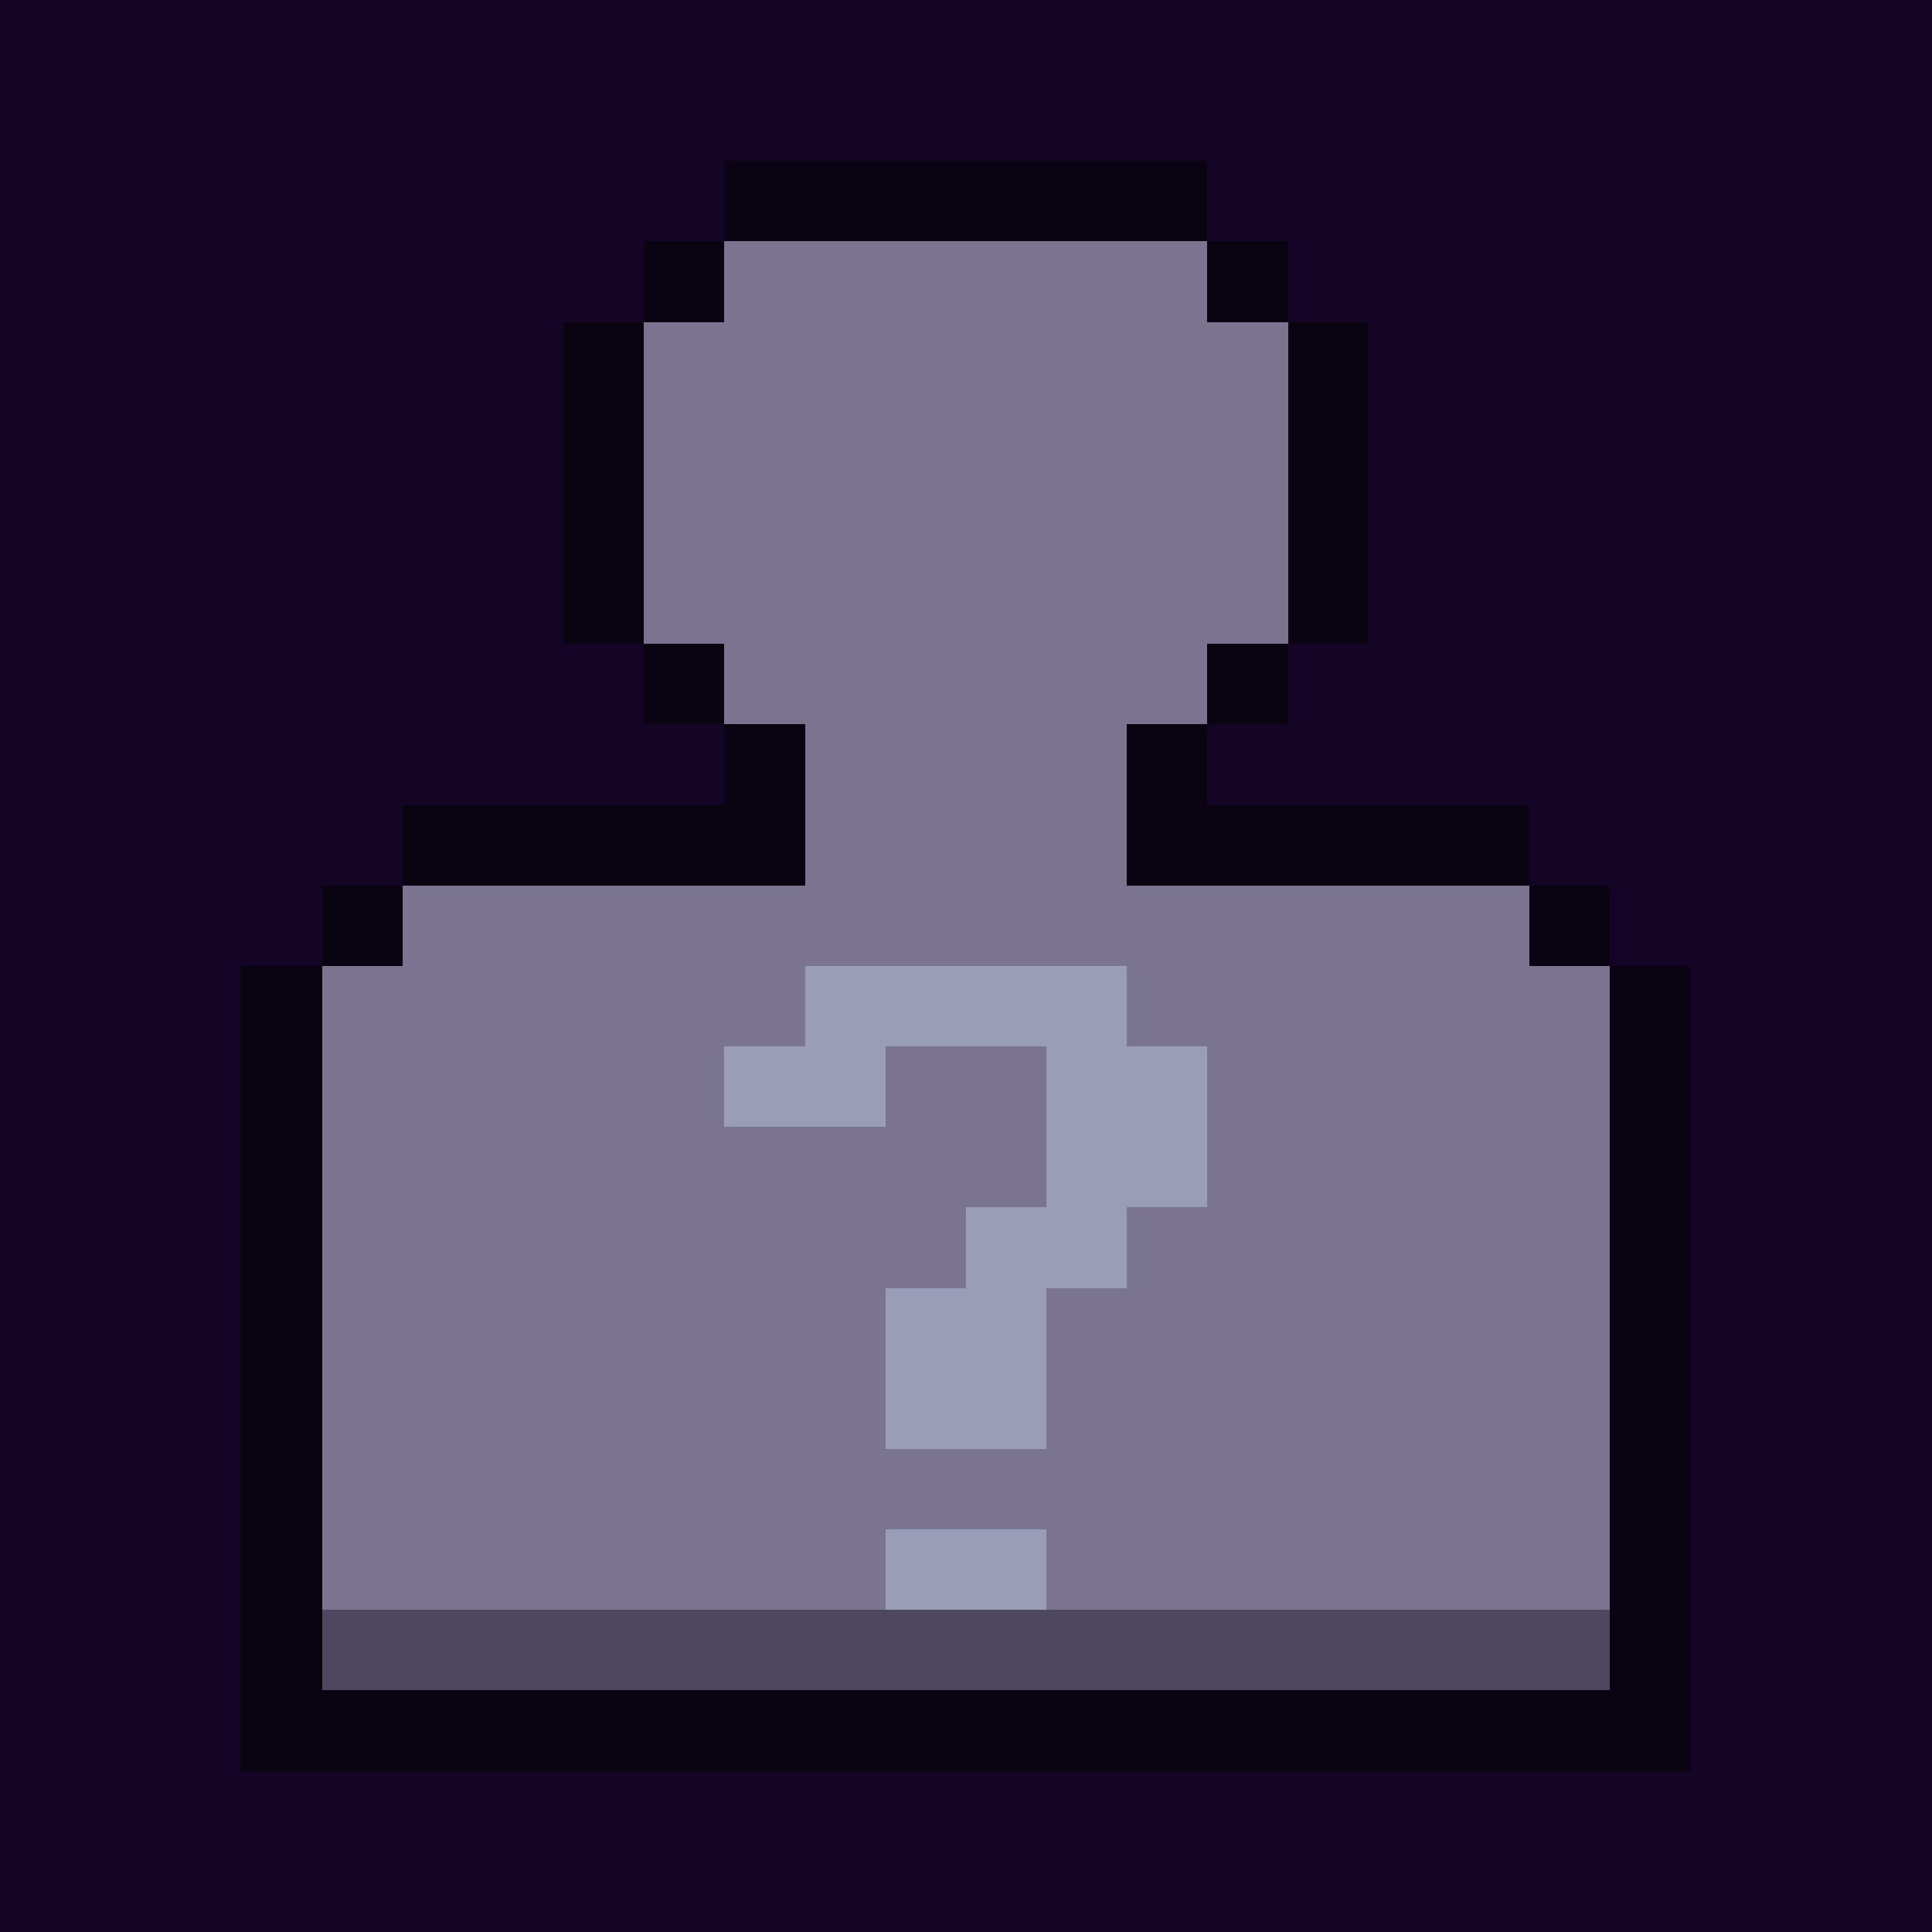
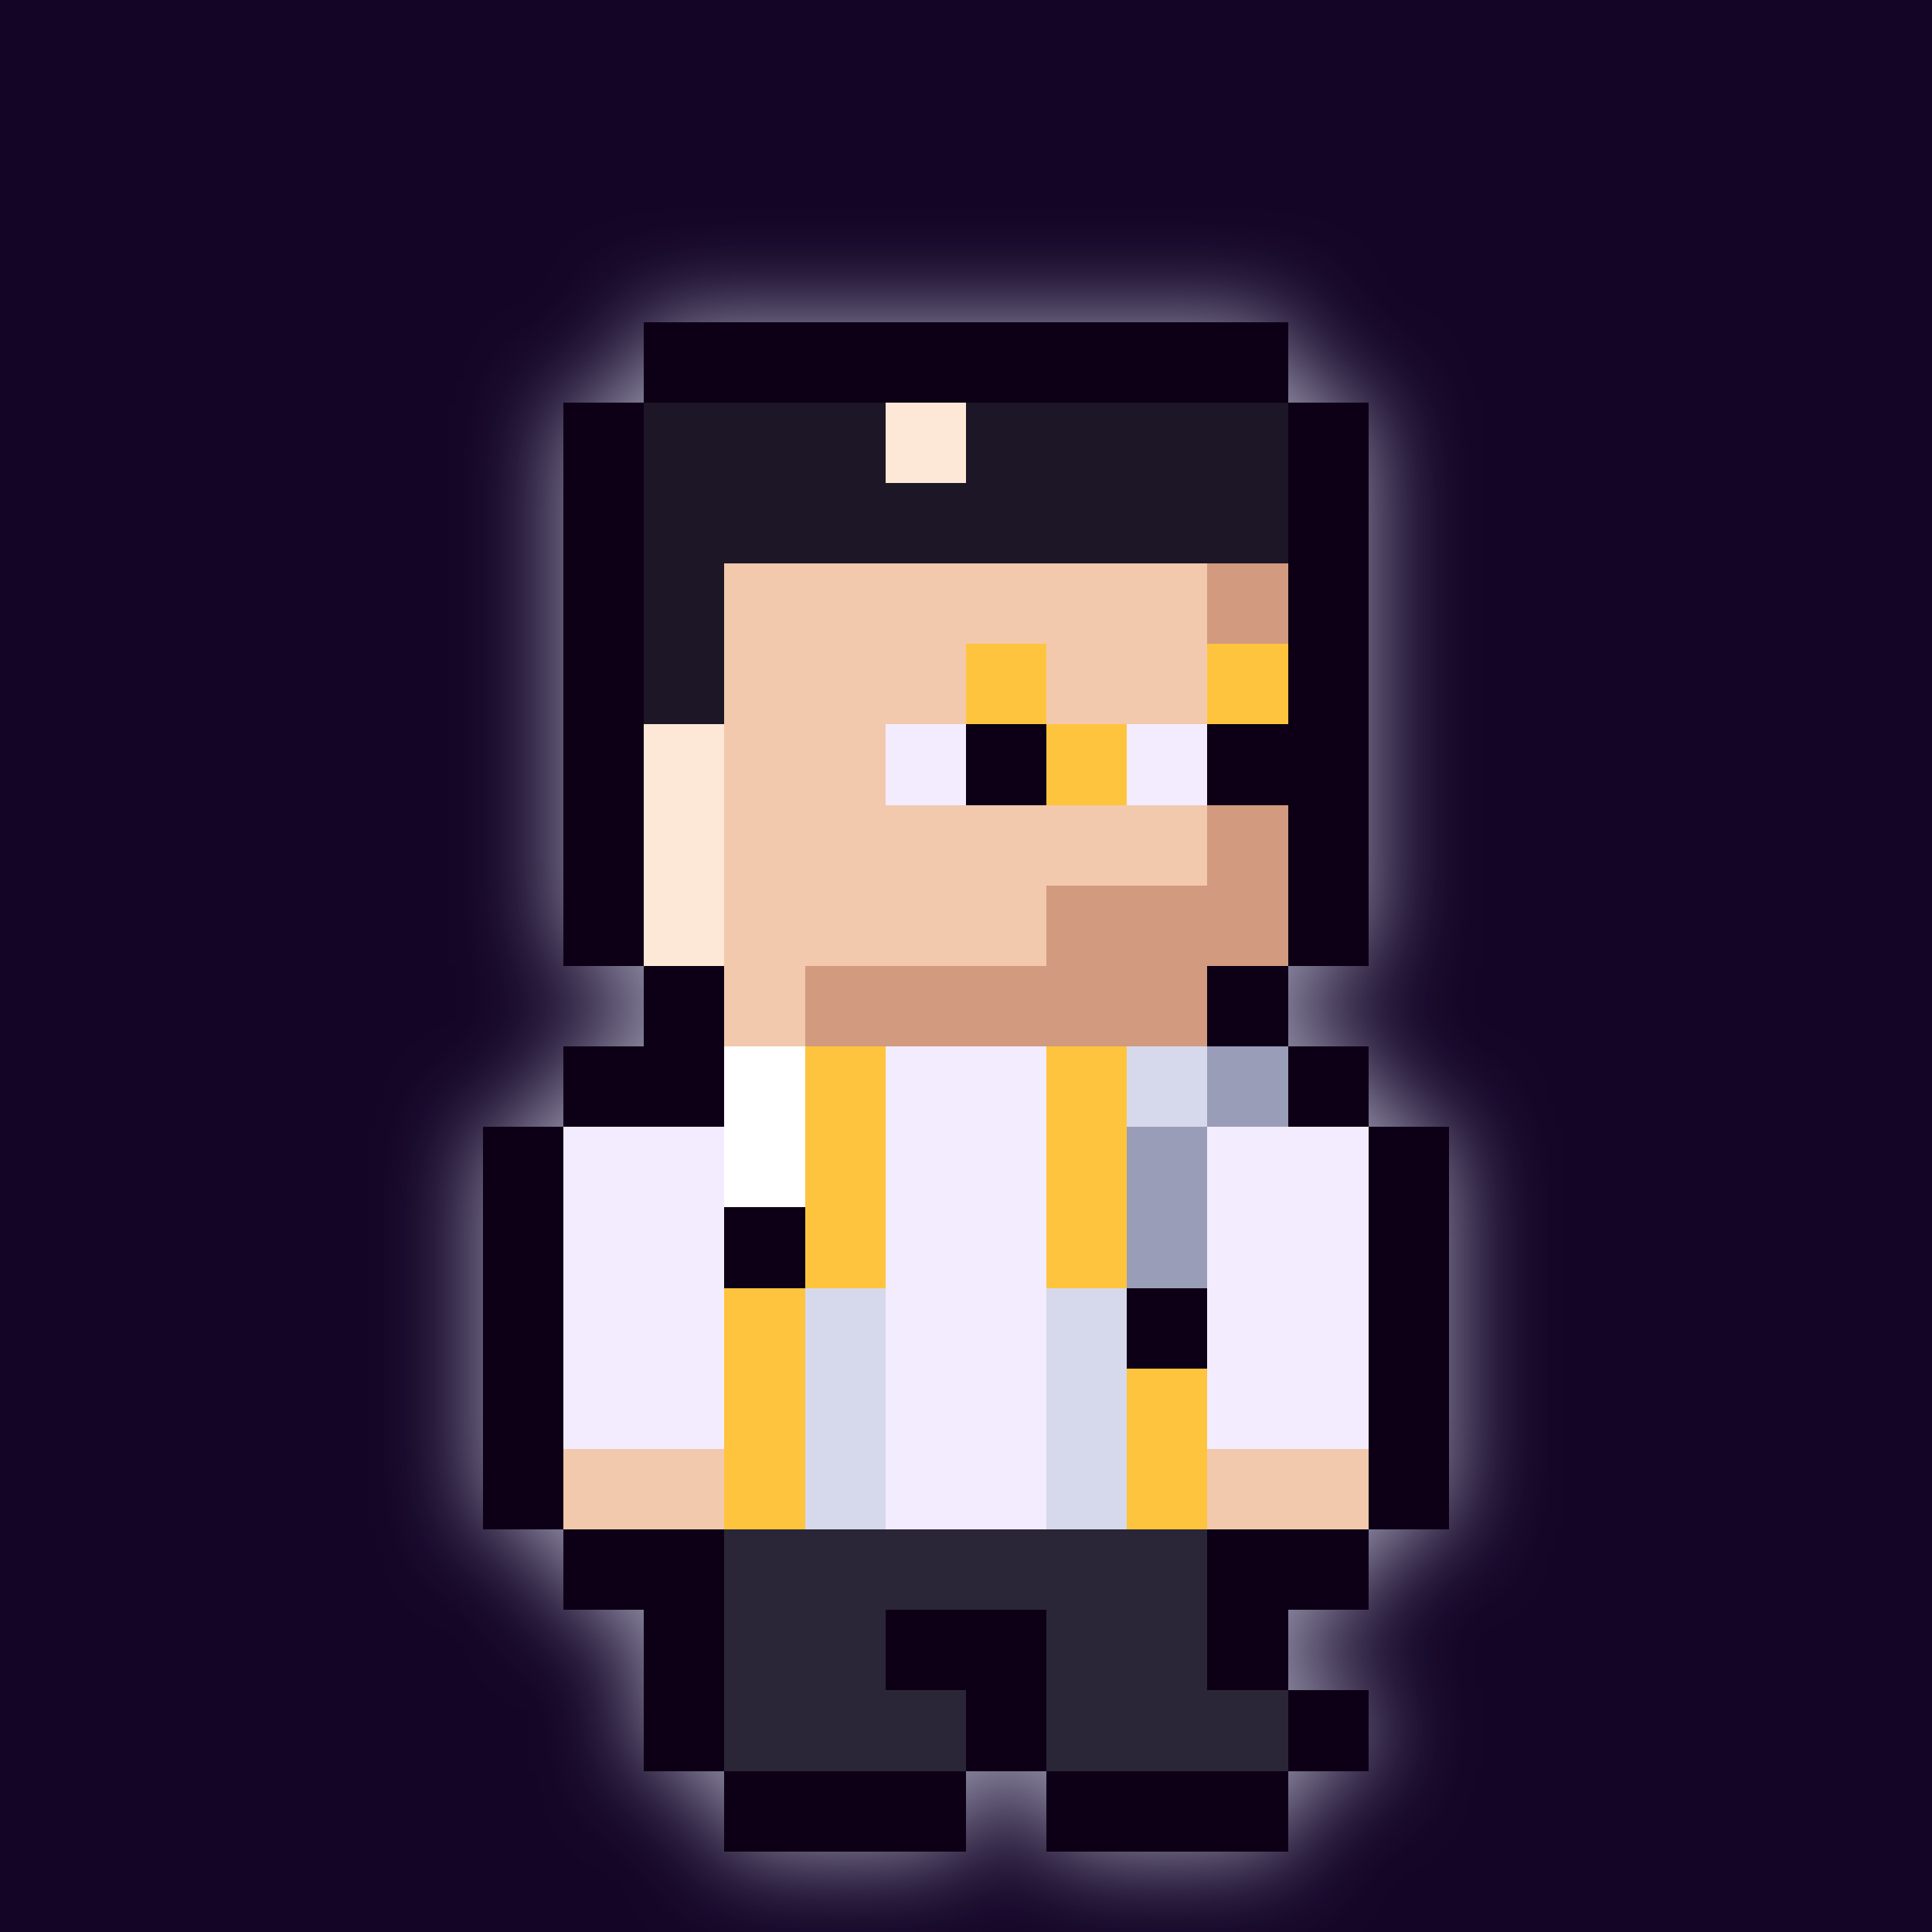
<svg xmlns="http://www.w3.org/2000/svg" width="96" height="96" viewBox="0 0 24 24" shape-rendering="crispEdges">
+   <filter id="glow-maison_clerk" x="-20%" y="-20%" width="140%" height="140%">
+     <feDropShadow dx="0" dy="0" stdDeviation="0.6" flood-color="#d6d9ec" flood-opacity="0.75" />
+   </filter>
  <rect width="24" height="24" fill="#140527" />
-   <path fill="#0a0412" d="M9 2h6v1h-6zM8 3h1v1h-1zM15 3h1v1h-1zM7 4h1v1h-1zM16 4h1v1h-1zM7 5h1v1h-1zM16 5h1v1h-1zM7 6h1v1h-1zM16 6h1v1h-1zM7 7h1v1h-1zM16 7h1v1h-1zM8 8h1v1h-1zM15 8h1v1h-1zM9 9h1v1h-1zM14 9h1v1h-1zM5 10h5v1h-5zM14 10h5v1h-5zM4 11h1v1h-1zM19 11h1v1h-1zM3 12h1v1h-1zM20 12h1v1h-1zM3 13h1v1h-1zM20 13h1v1h-1zM3 14h1v1h-1zM20 14h1v1h-1zM3 15h1v1h-1zM20 15h1v1h-1zM3 16h1v1h-1zM20 16h1v1h-1zM3 17h1v1h-1zM20 17h1v1h-1zM3 18h1v1h-1zM20 18h1v1h-1zM3 19h1v1h-1zM20 19h1v1h-1zM3 20h1v1h-1zM20 20h1v1h-1zM3 21h18v1h-18z" />
-   <path fill="#7a7490" d="M9 3h6v1h-6zM8 4h8v1h-8zM8 5h8v1h-8zM8 6h8v1h-8zM8 7h8v1h-8zM9 8h6v1h-6zM10 9h4v1h-4zM10 10h4v1h-4zM5 11h14v1h-14zM4 12h6v1h-6zM14 12h6v1h-6zM4 13h5v1h-5zM11 13h2v1h-2zM15 13h5v1h-5zM4 14h9v1h-9zM15 14h5v1h-5zM4 15h8v1h-8zM14 15h6v1h-6zM4 16h7v1h-7zM13 16h7v1h-7zM4 17h7v1h-7zM13 17h7v1h-7zM4 18h16v1h-16zM4 19h7v1h-7zM13 19h7v1h-7z" />
-   <path fill="#9a9db8" d="M10 12h4v1h-4zM9 13h2v1h-2zM13 13h2v1h-2zM13 14h2v1h-2zM12 15h2v1h-2zM11 16h2v1h-2zM11 17h2v1h-2zM11 19h2v1h-2z" />
-   <path fill="#4d4860" d="M4 20h16v1h-16z" />
+   <g filter="url(#glow-maison_clerk)">
+     <path fill="#0a0412" d="M8 4h8v1h-8zM7 5h1v1h-1zM16 5h1v1h-1zM7 6h1v1h-1zM16 6h1v1h-1zM7 7h1v1h-1zM16 7h1v1h-1zM7 8h1v1h-1zM16 8h1v1h-1zM7 9h1v1h-1zM12 9h1v1h-1zM15 9h2v1h-2zM7 10h1v1h-1zM16 10h1v1h-1zM7 11h1v1h-1zM16 11h1v1h-1zM8 12h1v1h-1zM15 12h1v1h-1zM7 13h2v1h-2zM16 13h1v1h-1zM6 14h1v1h-1zM17 14h1v1h-1zM6 15h1v1h-1zM9 15h1v1h-1zM17 15h1v1h-1zM6 16h1v1h-1zM14 16h1v1h-1zM17 16h1v1h-1zM6 17h1v1h-1zM17 17h1v1h-1zM6 18h1v1h-1zM17 18h1v1h-1zM7 19h2v1h-2zM15 19h2v1h-2zM8 20h1v1h-1zM11 20h2v1h-2zM15 20h1v1h-1zM8 21h1v1h-1zM12 21h1v1h-1zM16 21h1v1h-1zM9 22h3v1h-3zM13 22h3v1h-3z" />
+     <path fill="#1d1426" d="M8 5h3v1h-3zM12 5h4v1h-4zM8 6h8v1h-8zM8 7h1v1h-1zM8 8h1v1h-1z" />
+     <path fill="#fde7d6" d="M11 5h1v1h-1zM8 9h1v1h-1zM8 10h1v1h-1zM8 11h1v1h-1z" />
+     <path fill="#f2c9ad" d="M9 7h6v1h-6zM9 8h3v1h-3zM13 8h2v1h-2zM9 9h2v1h-2zM9 10h6v1h-6zM9 11h4v1h-4zM9 12h1v1h-1zM7 18h2v1h-2zM15 18h2v1h-2z" />
+     <path fill="#d29a7e" d="M15 7h1v1h-1zM15 10h1v1h-1zM13 11h3v1h-3zM10 12h5v1h-5z" />
+     <path fill="#ffc43d" d="M12 8h1v1h-1zM15 8h1v1h-1zM13 9h1v1h-1zM10 13h1v1h-1zM13 13h1v1h-1zM10 14h1v1h-1zM13 14h1v1h-1zM10 15h1v1h-1zM13 15h1v1h-1zM9 16h1v1h-1zM9 17h1v1h-1zM14 17h1v1h-1zM9 18h1v1h-1zM14 18h1v1h-1z" />
+     <path fill="#f3ecff" d="M11 9h1v1h-1zM14 9h1v1h-1zM11 13h2v1h-2zM7 14h2v1h-2zM11 14h2v1h-2zM15 14h2v1h-2zM7 15h2v1h-2zM11 15h2v1h-2zM15 15h2v1h-2zM7 16h2v1h-2zM11 16h2v1h-2zM15 16h2v1h-2zM7 17h2v1h-2zM11 17h2v1h-2zM15 17h2v1h-2zM11 18h2v1h-2z" />
+     <path fill="#ffffff" d="M9 13h1v1h-1zM9 14h1v1h-1z" />
+     <path fill="#d6d9ec" d="M14 13h1v1h-1zM10 16h1v1h-1zM13 16h1v1h-1zM10 17h1v1h-1zM13 17h1v1h-1zM10 18h1v1h-1zM13 18h1v1h-1z" />
+     <path fill="#9a9db8" d="M15 13h1v1h-1zM14 14h1v1h-1zM14 15h1v1h-1z" />
+     <path fill="#2c2838" d="M9 19h6v1h-6zM9 20h2v1h-2zM13 20h2v1h-2zM9 21h3v1h-3zM13 21h3v1h-3z" />
+   </g>
</svg>
